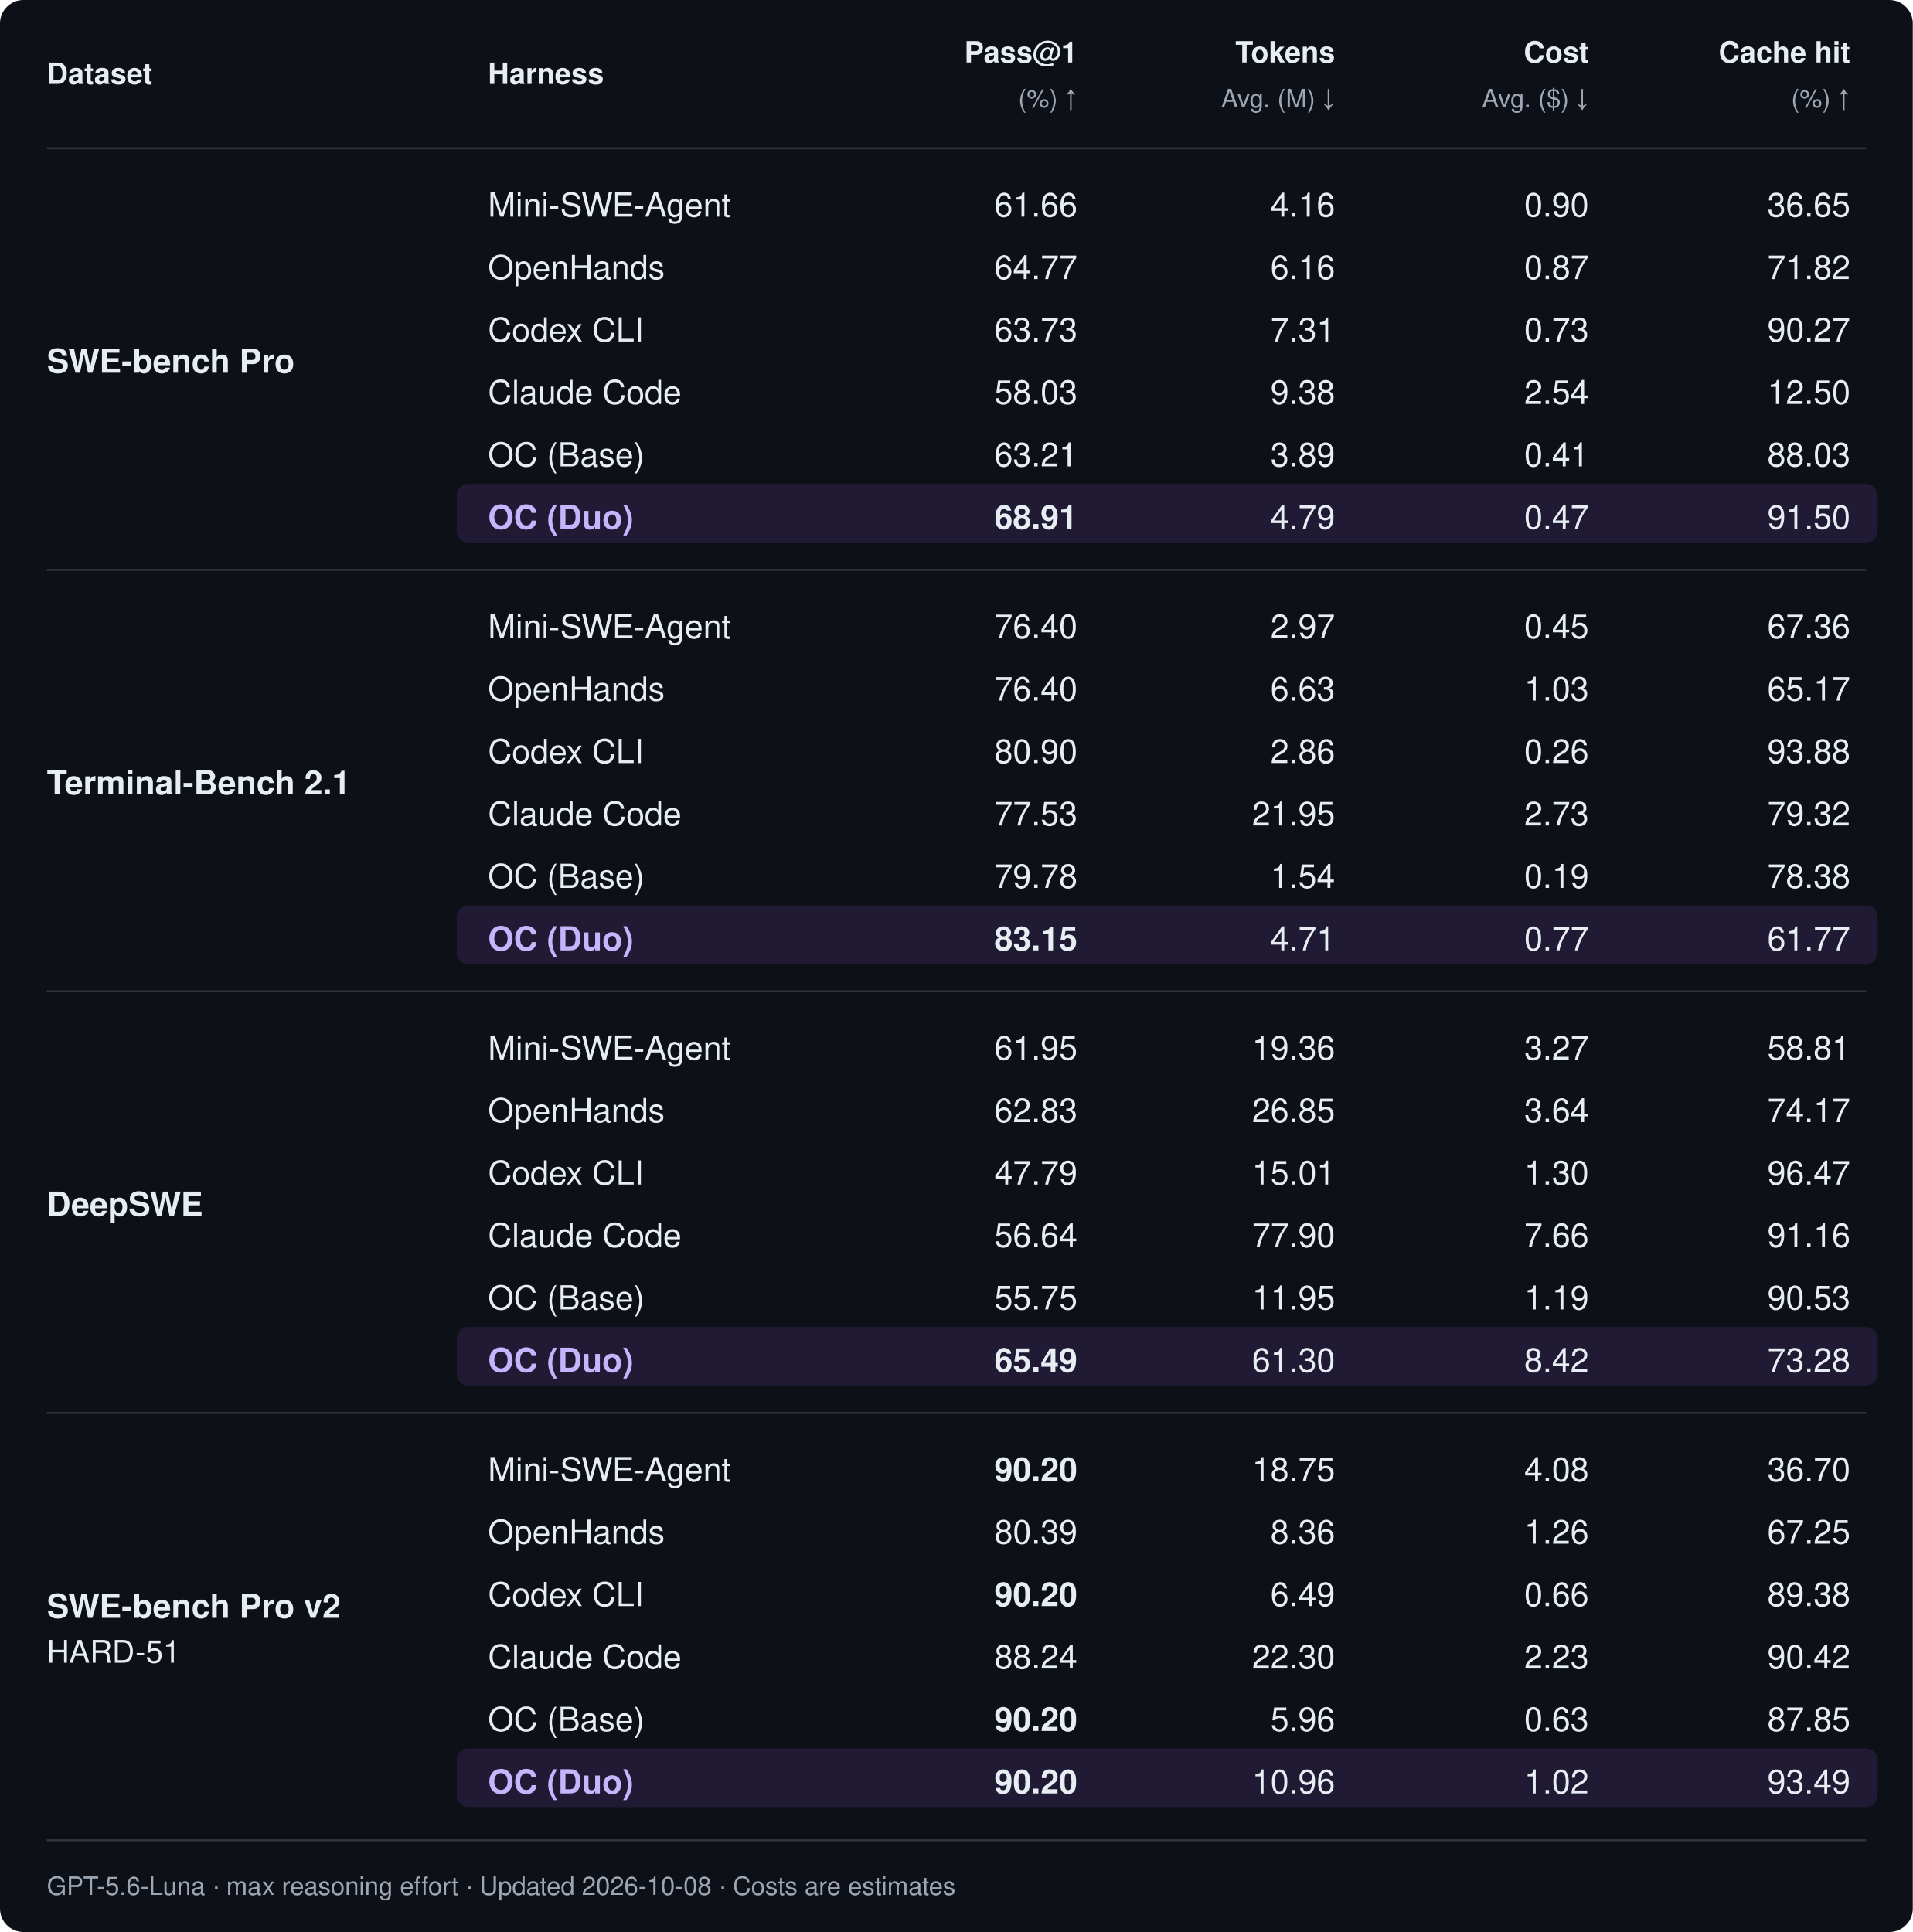
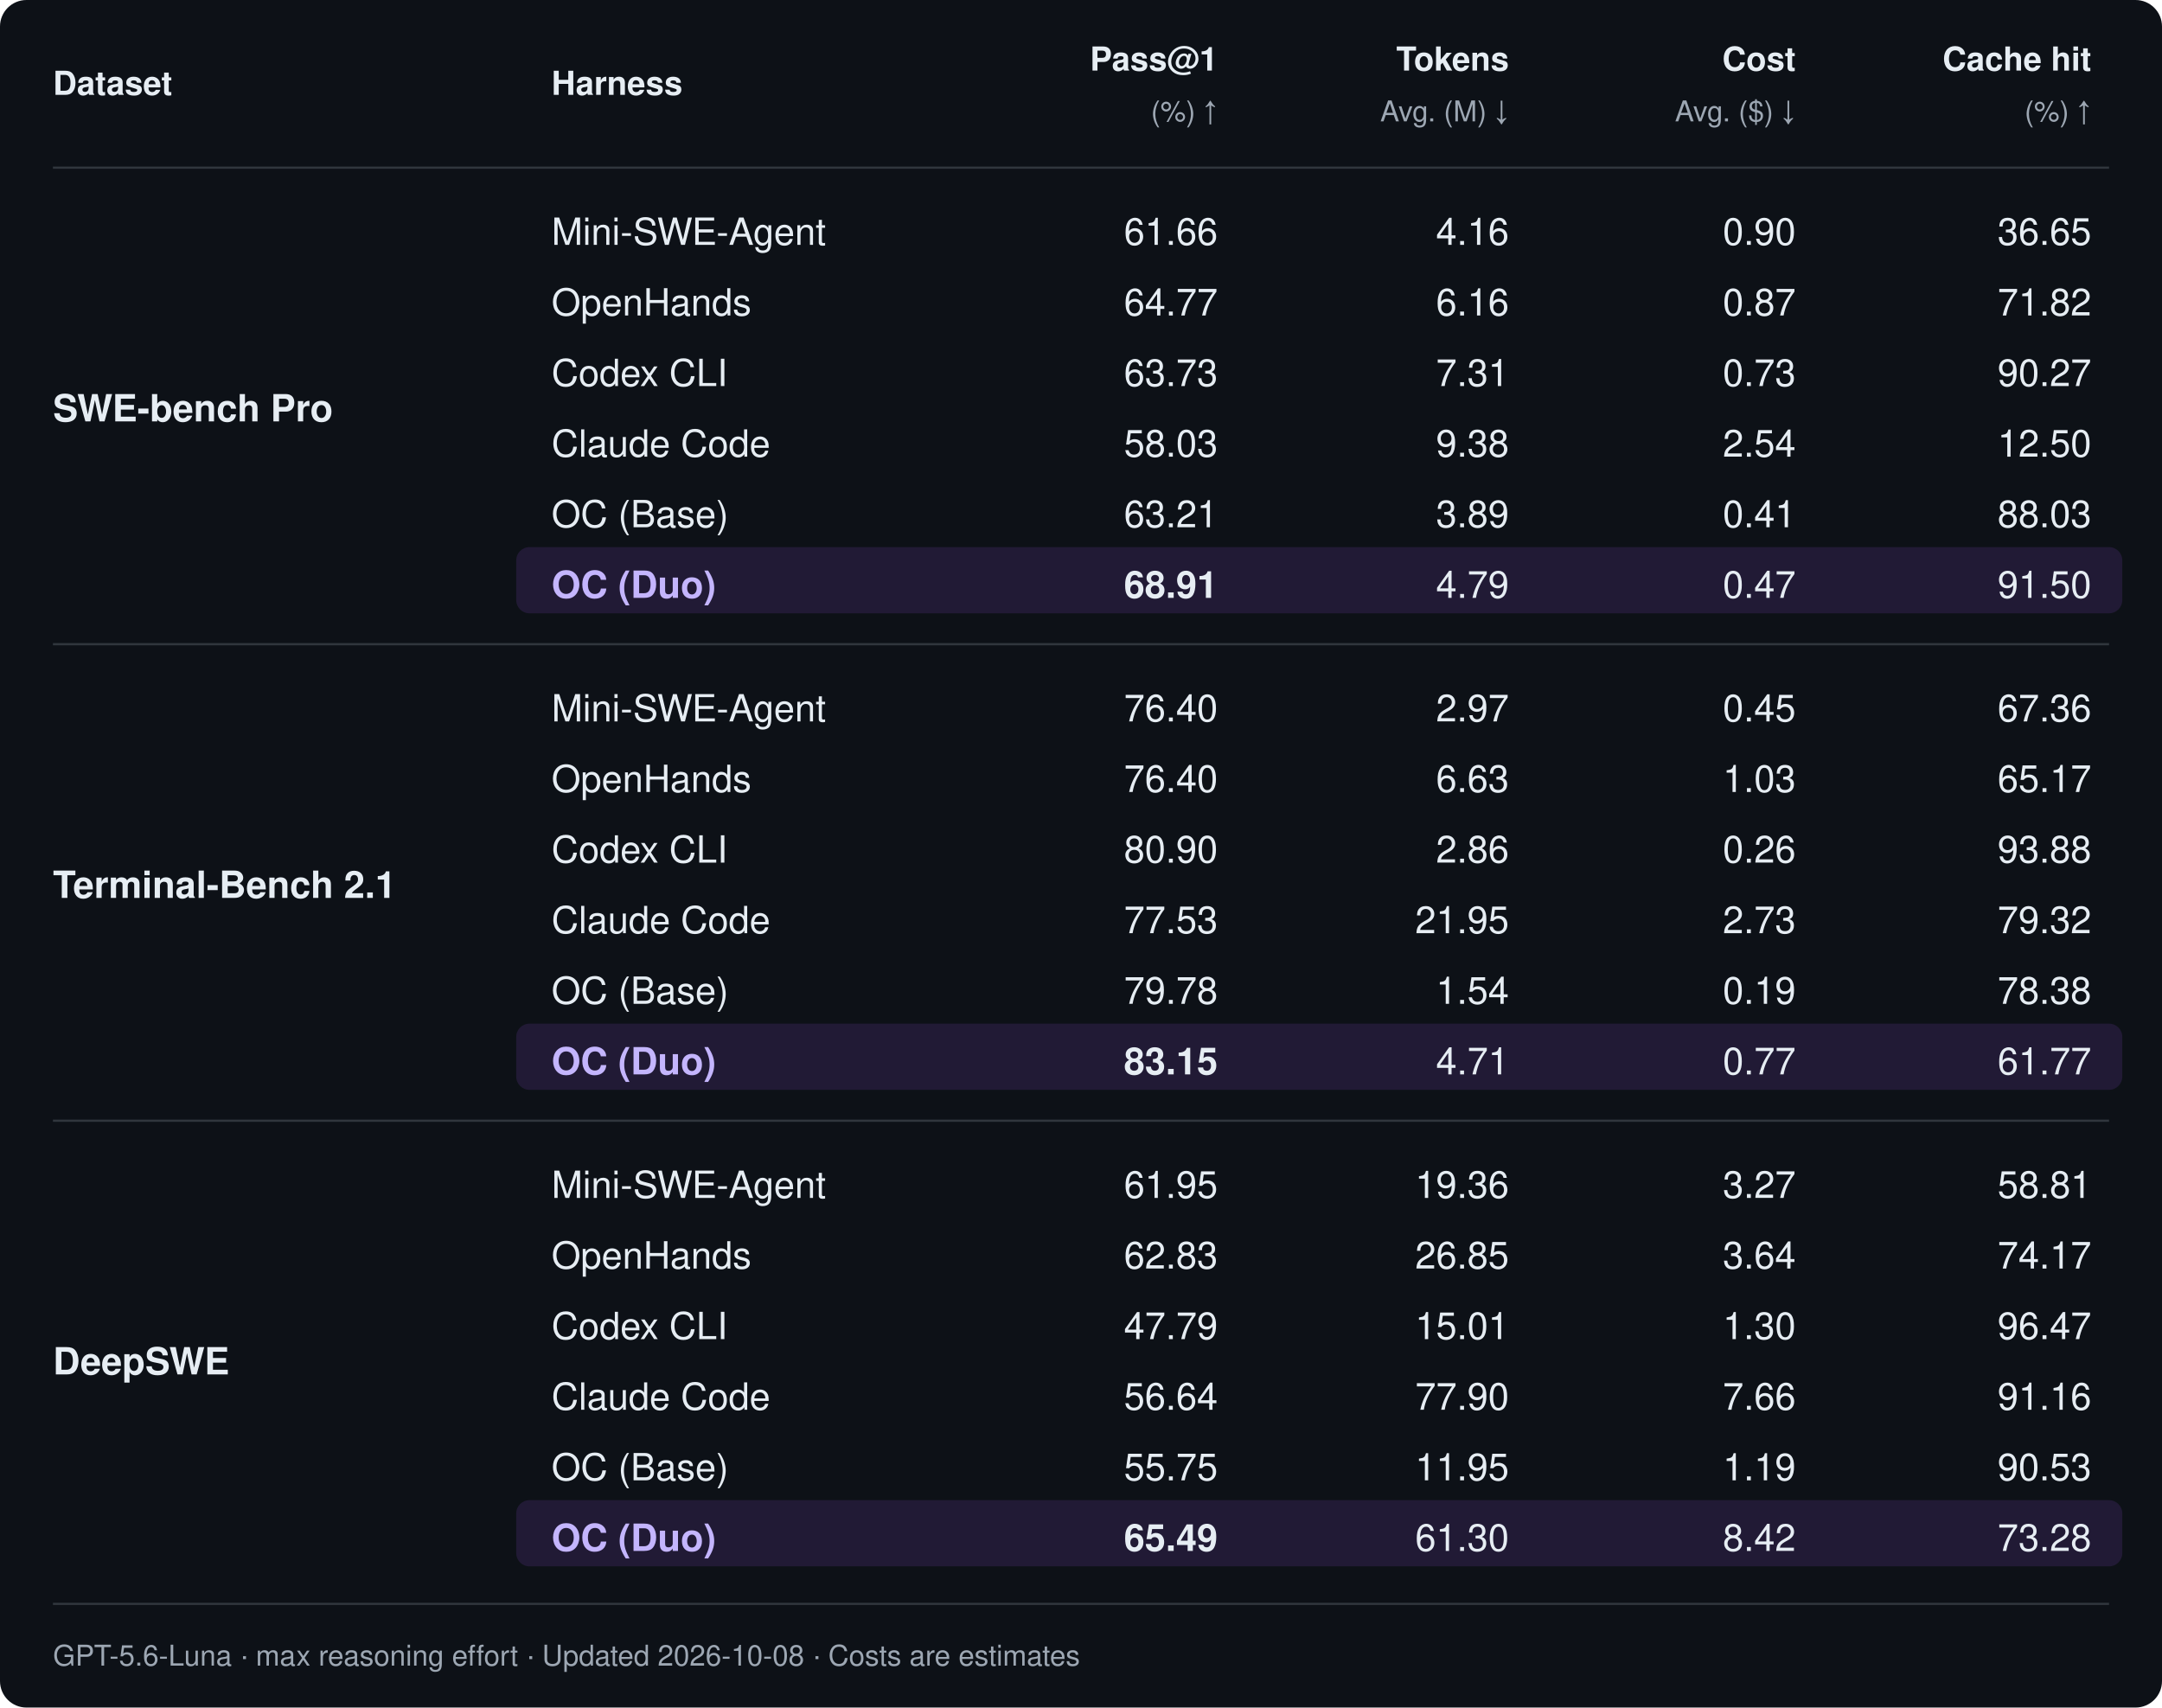
- <svg xmlns="http://www.w3.org/2000/svg" width="980" height="990" viewBox="0 0 980 990" role="img" aria-labelledby="title description">
-   <rect width="980" height="990" rx="12" fill="#0d1117" />
+ <svg xmlns="http://www.w3.org/2000/svg" width="980" height="774" viewBox="0 0 980 774" role="img" aria-labelledby="title description">
+   <rect width="980" height="774" rx="12" fill="#0d1117" />
  <g font-family="-apple-system, BlinkMacSystemFont, Segoe UI, Helvetica, Arial, Liberation Sans, sans-serif" fill="#e6edf3" style="font-variant-numeric:tabular-nums">
    <text x="24" y="43" font-size="15" font-weight="600">Dataset</text>
    <text x="250" y="43" font-size="15" font-weight="600">Harness</text>
    <text x="552" y="32" text-anchor="end" font-size="15" font-weight="600">Pass@1</text>
    <text x="552" y="55" text-anchor="end" font-size="13" fill="#9da7b3">(%) ↑</text>
    <text x="684" y="32" text-anchor="end" font-size="15" font-weight="600">Tokens</text>
    <text x="684" y="55" text-anchor="end" font-size="13" fill="#9da7b3">Avg. (M) ↓</text>
    <text x="814" y="32" text-anchor="end" font-size="15" font-weight="600">Cost</text>
    <text x="814" y="55" text-anchor="end" font-size="13" fill="#9da7b3">Avg. ($) ↓</text>
    <text x="948" y="32" text-anchor="end" font-size="15" font-weight="600">Cache hit</text>
    <text x="948" y="55" text-anchor="end" font-size="13" fill="#9da7b3">(%) ↑</text>
    <path d="M24 76H956" stroke="#30363d" />
    <text x="24" y="191" font-size="17" font-weight="600">SWE-bench Pro</text>
    <text x="250" y="111" font-size="17" font-weight="400" fill="#e6edf3">Mini-SWE-Agent</text>
    <text x="552" y="111" text-anchor="end" font-size="17" font-weight="400">61.66</text>
    <text x="684" y="111" text-anchor="end" font-size="17" font-weight="400">4.16</text>
    <text x="814" y="111" text-anchor="end" font-size="17" font-weight="400">0.90</text>
    <text x="948" y="111" text-anchor="end" font-size="17" font-weight="400">36.65</text>
    <text x="250" y="143" font-size="17" font-weight="400" fill="#e6edf3">OpenHands</text>
    <text x="552" y="143" text-anchor="end" font-size="17" font-weight="400">64.77</text>
    <text x="684" y="143" text-anchor="end" font-size="17" font-weight="400">6.16</text>
    <text x="814" y="143" text-anchor="end" font-size="17" font-weight="400">0.87</text>
    <text x="948" y="143" text-anchor="end" font-size="17" font-weight="400">71.82</text>
    <text x="250" y="175" font-size="17" font-weight="400" fill="#e6edf3">Codex CLI</text>
    <text x="552" y="175" text-anchor="end" font-size="17" font-weight="400">63.73</text>
    <text x="684" y="175" text-anchor="end" font-size="17" font-weight="400">7.31</text>
    <text x="814" y="175" text-anchor="end" font-size="17" font-weight="400">0.73</text>
    <text x="948" y="175" text-anchor="end" font-size="17" font-weight="400">90.27</text>
    <text x="250" y="207" font-size="17" font-weight="400" fill="#e6edf3">Claude Code</text>
    <text x="552" y="207" text-anchor="end" font-size="17" font-weight="400">58.03</text>
    <text x="684" y="207" text-anchor="end" font-size="17" font-weight="400">9.38</text>
    <text x="814" y="207" text-anchor="end" font-size="17" font-weight="400">2.54</text>
    <text x="948" y="207" text-anchor="end" font-size="17" font-weight="400">12.50</text>
    <text x="250" y="239" font-size="17" font-weight="400" fill="#e6edf3">OC (Base)</text>
    <text x="552" y="239" text-anchor="end" font-size="17" font-weight="400">63.21</text>
    <text x="684" y="239" text-anchor="end" font-size="17" font-weight="400">3.89</text>
    <text x="814" y="239" text-anchor="end" font-size="17" font-weight="400">0.41</text>
    <text x="948" y="239" text-anchor="end" font-size="17" font-weight="400">88.03</text>
    <rect x="234" y="248" width="728" height="30" rx="6" fill="#211a35" />
    <text x="250" y="271" font-size="17" font-weight="600" fill="#c4b5fd">OC (Duo)</text>
    <text x="552" y="271" text-anchor="end" font-size="17" font-weight="700">68.91</text>
    <text x="684" y="271" text-anchor="end" font-size="17" font-weight="400">4.79</text>
    <text x="814" y="271" text-anchor="end" font-size="17" font-weight="400">0.47</text>
    <text x="948" y="271" text-anchor="end" font-size="17" font-weight="400">91.50</text>
    <path d="M24 292H956" stroke="#30363d" />
    <text x="24" y="407" font-size="17" font-weight="600">Terminal-Bench 2.1</text>
    <text x="250" y="327" font-size="17" font-weight="400" fill="#e6edf3">Mini-SWE-Agent</text>
    <text x="552" y="327" text-anchor="end" font-size="17" font-weight="400">76.40</text>
    <text x="684" y="327" text-anchor="end" font-size="17" font-weight="400">2.97</text>
    <text x="814" y="327" text-anchor="end" font-size="17" font-weight="400">0.45</text>
    <text x="948" y="327" text-anchor="end" font-size="17" font-weight="400">67.36</text>
    <text x="250" y="359" font-size="17" font-weight="400" fill="#e6edf3">OpenHands</text>
    <text x="552" y="359" text-anchor="end" font-size="17" font-weight="400">76.40</text>
    <text x="684" y="359" text-anchor="end" font-size="17" font-weight="400">6.63</text>
    <text x="814" y="359" text-anchor="end" font-size="17" font-weight="400">1.03</text>
    <text x="948" y="359" text-anchor="end" font-size="17" font-weight="400">65.17</text>
    <text x="250" y="391" font-size="17" font-weight="400" fill="#e6edf3">Codex CLI</text>
    <text x="552" y="391" text-anchor="end" font-size="17" font-weight="400">80.90</text>
    <text x="684" y="391" text-anchor="end" font-size="17" font-weight="400">2.86</text>
    <text x="814" y="391" text-anchor="end" font-size="17" font-weight="400">0.26</text>
    <text x="948" y="391" text-anchor="end" font-size="17" font-weight="400">93.88</text>
    <text x="250" y="423" font-size="17" font-weight="400" fill="#e6edf3">Claude Code</text>
    <text x="552" y="423" text-anchor="end" font-size="17" font-weight="400">77.53</text>
    <text x="684" y="423" text-anchor="end" font-size="17" font-weight="400">21.95</text>
    <text x="814" y="423" text-anchor="end" font-size="17" font-weight="400">2.73</text>
    <text x="948" y="423" text-anchor="end" font-size="17" font-weight="400">79.32</text>
    <text x="250" y="455" font-size="17" font-weight="400" fill="#e6edf3">OC (Base)</text>
    <text x="552" y="455" text-anchor="end" font-size="17" font-weight="400">79.78</text>
    <text x="684" y="455" text-anchor="end" font-size="17" font-weight="400">1.54</text>
    <text x="814" y="455" text-anchor="end" font-size="17" font-weight="400">0.19</text>
    <text x="948" y="455" text-anchor="end" font-size="17" font-weight="400">78.38</text>
    <rect x="234" y="464" width="728" height="30" rx="6" fill="#211a35" />
    <text x="250" y="487" font-size="17" font-weight="600" fill="#c4b5fd">OC (Duo)</text>
    <text x="552" y="487" text-anchor="end" font-size="17" font-weight="700">83.15</text>
    <text x="684" y="487" text-anchor="end" font-size="17" font-weight="400">4.71</text>
    <text x="814" y="487" text-anchor="end" font-size="17" font-weight="400">0.77</text>
    <text x="948" y="487" text-anchor="end" font-size="17" font-weight="400">61.77</text>
    <path d="M24 508H956" stroke="#30363d" />
    <text x="24" y="623" font-size="17" font-weight="600">DeepSWE</text>
    <text x="250" y="543" font-size="17" font-weight="400" fill="#e6edf3">Mini-SWE-Agent</text>
    <text x="552" y="543" text-anchor="end" font-size="17" font-weight="400">61.95</text>
    <text x="684" y="543" text-anchor="end" font-size="17" font-weight="400">19.36</text>
    <text x="814" y="543" text-anchor="end" font-size="17" font-weight="400">3.27</text>
    <text x="948" y="543" text-anchor="end" font-size="17" font-weight="400">58.81</text>
    <text x="250" y="575" font-size="17" font-weight="400" fill="#e6edf3">OpenHands</text>
    <text x="552" y="575" text-anchor="end" font-size="17" font-weight="400">62.83</text>
    <text x="684" y="575" text-anchor="end" font-size="17" font-weight="400">26.85</text>
    <text x="814" y="575" text-anchor="end" font-size="17" font-weight="400">3.64</text>
    <text x="948" y="575" text-anchor="end" font-size="17" font-weight="400">74.17</text>
    <text x="250" y="607" font-size="17" font-weight="400" fill="#e6edf3">Codex CLI</text>
    <text x="552" y="607" text-anchor="end" font-size="17" font-weight="400">47.79</text>
    <text x="684" y="607" text-anchor="end" font-size="17" font-weight="400">15.01</text>
    <text x="814" y="607" text-anchor="end" font-size="17" font-weight="400">1.30</text>
    <text x="948" y="607" text-anchor="end" font-size="17" font-weight="400">96.47</text>
    <text x="250" y="639" font-size="17" font-weight="400" fill="#e6edf3">Claude Code</text>
    <text x="552" y="639" text-anchor="end" font-size="17" font-weight="400">56.64</text>
    <text x="684" y="639" text-anchor="end" font-size="17" font-weight="400">77.90</text>
    <text x="814" y="639" text-anchor="end" font-size="17" font-weight="400">7.66</text>
    <text x="948" y="639" text-anchor="end" font-size="17" font-weight="400">91.16</text>
    <text x="250" y="671" font-size="17" font-weight="400" fill="#e6edf3">OC (Base)</text>
    <text x="552" y="671" text-anchor="end" font-size="17" font-weight="400">55.75</text>
    <text x="684" y="671" text-anchor="end" font-size="17" font-weight="400">11.95</text>
    <text x="814" y="671" text-anchor="end" font-size="17" font-weight="400">1.19</text>
    <text x="948" y="671" text-anchor="end" font-size="17" font-weight="400">90.53</text>
    <rect x="234" y="680" width="728" height="30" rx="6" fill="#211a35" />
    <text x="250" y="703" font-size="17" font-weight="600" fill="#c4b5fd">OC (Duo)</text>
    <text x="552" y="703" text-anchor="end" font-size="17" font-weight="700">65.49</text>
    <text x="684" y="703" text-anchor="end" font-size="17" font-weight="400">61.30</text>
    <text x="814" y="703" text-anchor="end" font-size="17" font-weight="400">8.42</text>
    <text x="948" y="703" text-anchor="end" font-size="17" font-weight="400">73.28</text>
-     <path d="M24 724H956" stroke="#30363d" />
-     <text x="24" y="829" font-size="17" font-weight="600">SWE-bench Pro v2</text>
-     <text x="24" y="852" font-size="16">HARD-51</text>
-     <text x="250" y="759" font-size="17" font-weight="400" fill="#e6edf3">Mini-SWE-Agent</text>
-     <text x="552" y="759" text-anchor="end" font-size="17" font-weight="700">90.20</text>
-     <text x="684" y="759" text-anchor="end" font-size="17" font-weight="400">18.75</text>
-     <text x="814" y="759" text-anchor="end" font-size="17" font-weight="400">4.08</text>
-     <text x="948" y="759" text-anchor="end" font-size="17" font-weight="400">36.70</text>
-     <text x="250" y="791" font-size="17" font-weight="400" fill="#e6edf3">OpenHands</text>
-     <text x="552" y="791" text-anchor="end" font-size="17" font-weight="400">80.39</text>
-     <text x="684" y="791" text-anchor="end" font-size="17" font-weight="400">8.36</text>
-     <text x="814" y="791" text-anchor="end" font-size="17" font-weight="400">1.26</text>
-     <text x="948" y="791" text-anchor="end" font-size="17" font-weight="400">67.25</text>
-     <text x="250" y="823" font-size="17" font-weight="400" fill="#e6edf3">Codex CLI</text>
-     <text x="552" y="823" text-anchor="end" font-size="17" font-weight="700">90.20</text>
-     <text x="684" y="823" text-anchor="end" font-size="17" font-weight="400">6.49</text>
-     <text x="814" y="823" text-anchor="end" font-size="17" font-weight="400">0.66</text>
-     <text x="948" y="823" text-anchor="end" font-size="17" font-weight="400">89.38</text>
-     <text x="250" y="855" font-size="17" font-weight="400" fill="#e6edf3">Claude Code</text>
-     <text x="552" y="855" text-anchor="end" font-size="17" font-weight="400">88.24</text>
-     <text x="684" y="855" text-anchor="end" font-size="17" font-weight="400">22.30</text>
-     <text x="814" y="855" text-anchor="end" font-size="17" font-weight="400">2.23</text>
-     <text x="948" y="855" text-anchor="end" font-size="17" font-weight="400">90.42</text>
-     <text x="250" y="887" font-size="17" font-weight="400" fill="#e6edf3">OC (Base)</text>
-     <text x="552" y="887" text-anchor="end" font-size="17" font-weight="700">90.20</text>
-     <text x="684" y="887" text-anchor="end" font-size="17" font-weight="400">5.96</text>
-     <text x="814" y="887" text-anchor="end" font-size="17" font-weight="400">0.63</text>
-     <text x="948" y="887" text-anchor="end" font-size="17" font-weight="400">87.85</text>
-     <rect x="234" y="896" width="728" height="30" rx="6" fill="#211a35" />
-     <text x="250" y="919" font-size="17" font-weight="600" fill="#c4b5fd">OC (Duo)</text>
-     <text x="552" y="919" text-anchor="end" font-size="17" font-weight="700">90.20</text>
-     <text x="684" y="919" text-anchor="end" font-size="17" font-weight="400">10.96</text>
-     <text x="814" y="919" text-anchor="end" font-size="17" font-weight="400">1.02</text>
-     <text x="948" y="919" text-anchor="end" font-size="17" font-weight="400">93.49</text>
-     <path d="M24 943H956" stroke="#30363d" />
-     <text x="24" y="971" font-size="13" fill="#9da7b3">GPT-5.6-Luna · max reasoning effort · Updated 2026-10-08 · Costs are estimates</text>
+     <path d="M24 727H956" stroke="#30363d" />
+     <text x="24" y="755" font-size="13" fill="#9da7b3">GPT-5.6-Luna · max reasoning effort · Updated 2026-10-08 · Costs are estimates</text>
  </g>
</svg>
